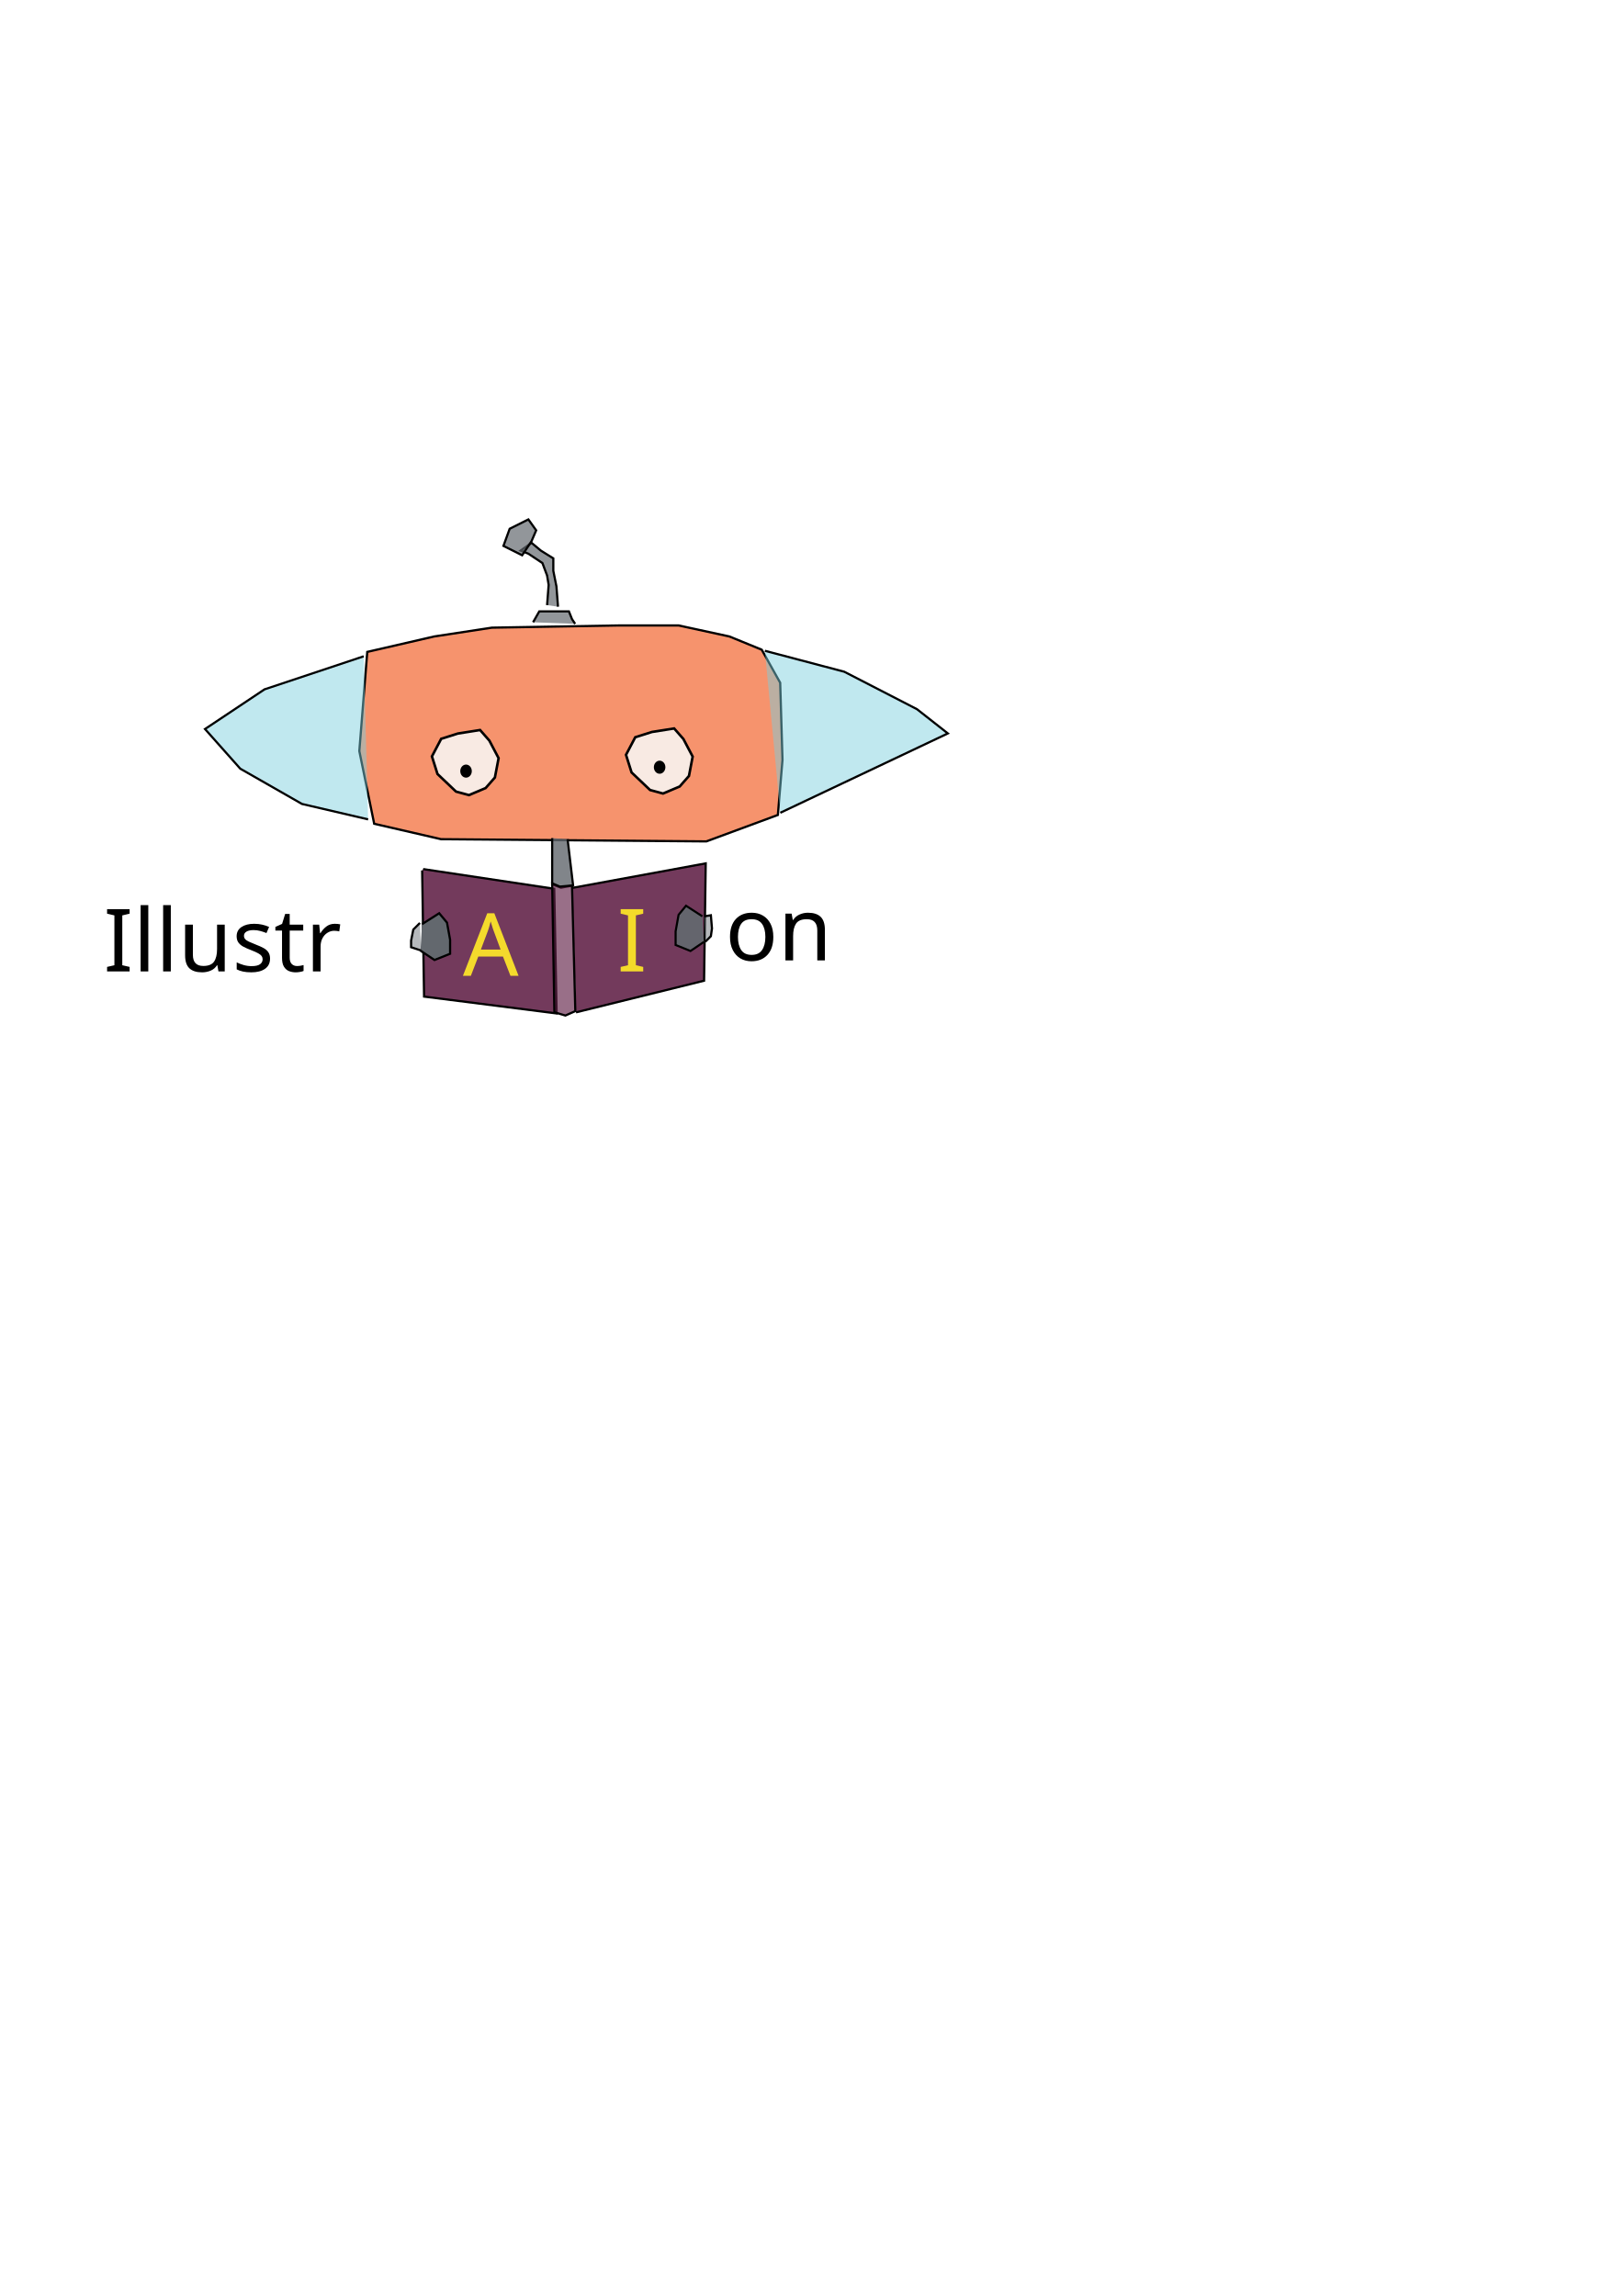
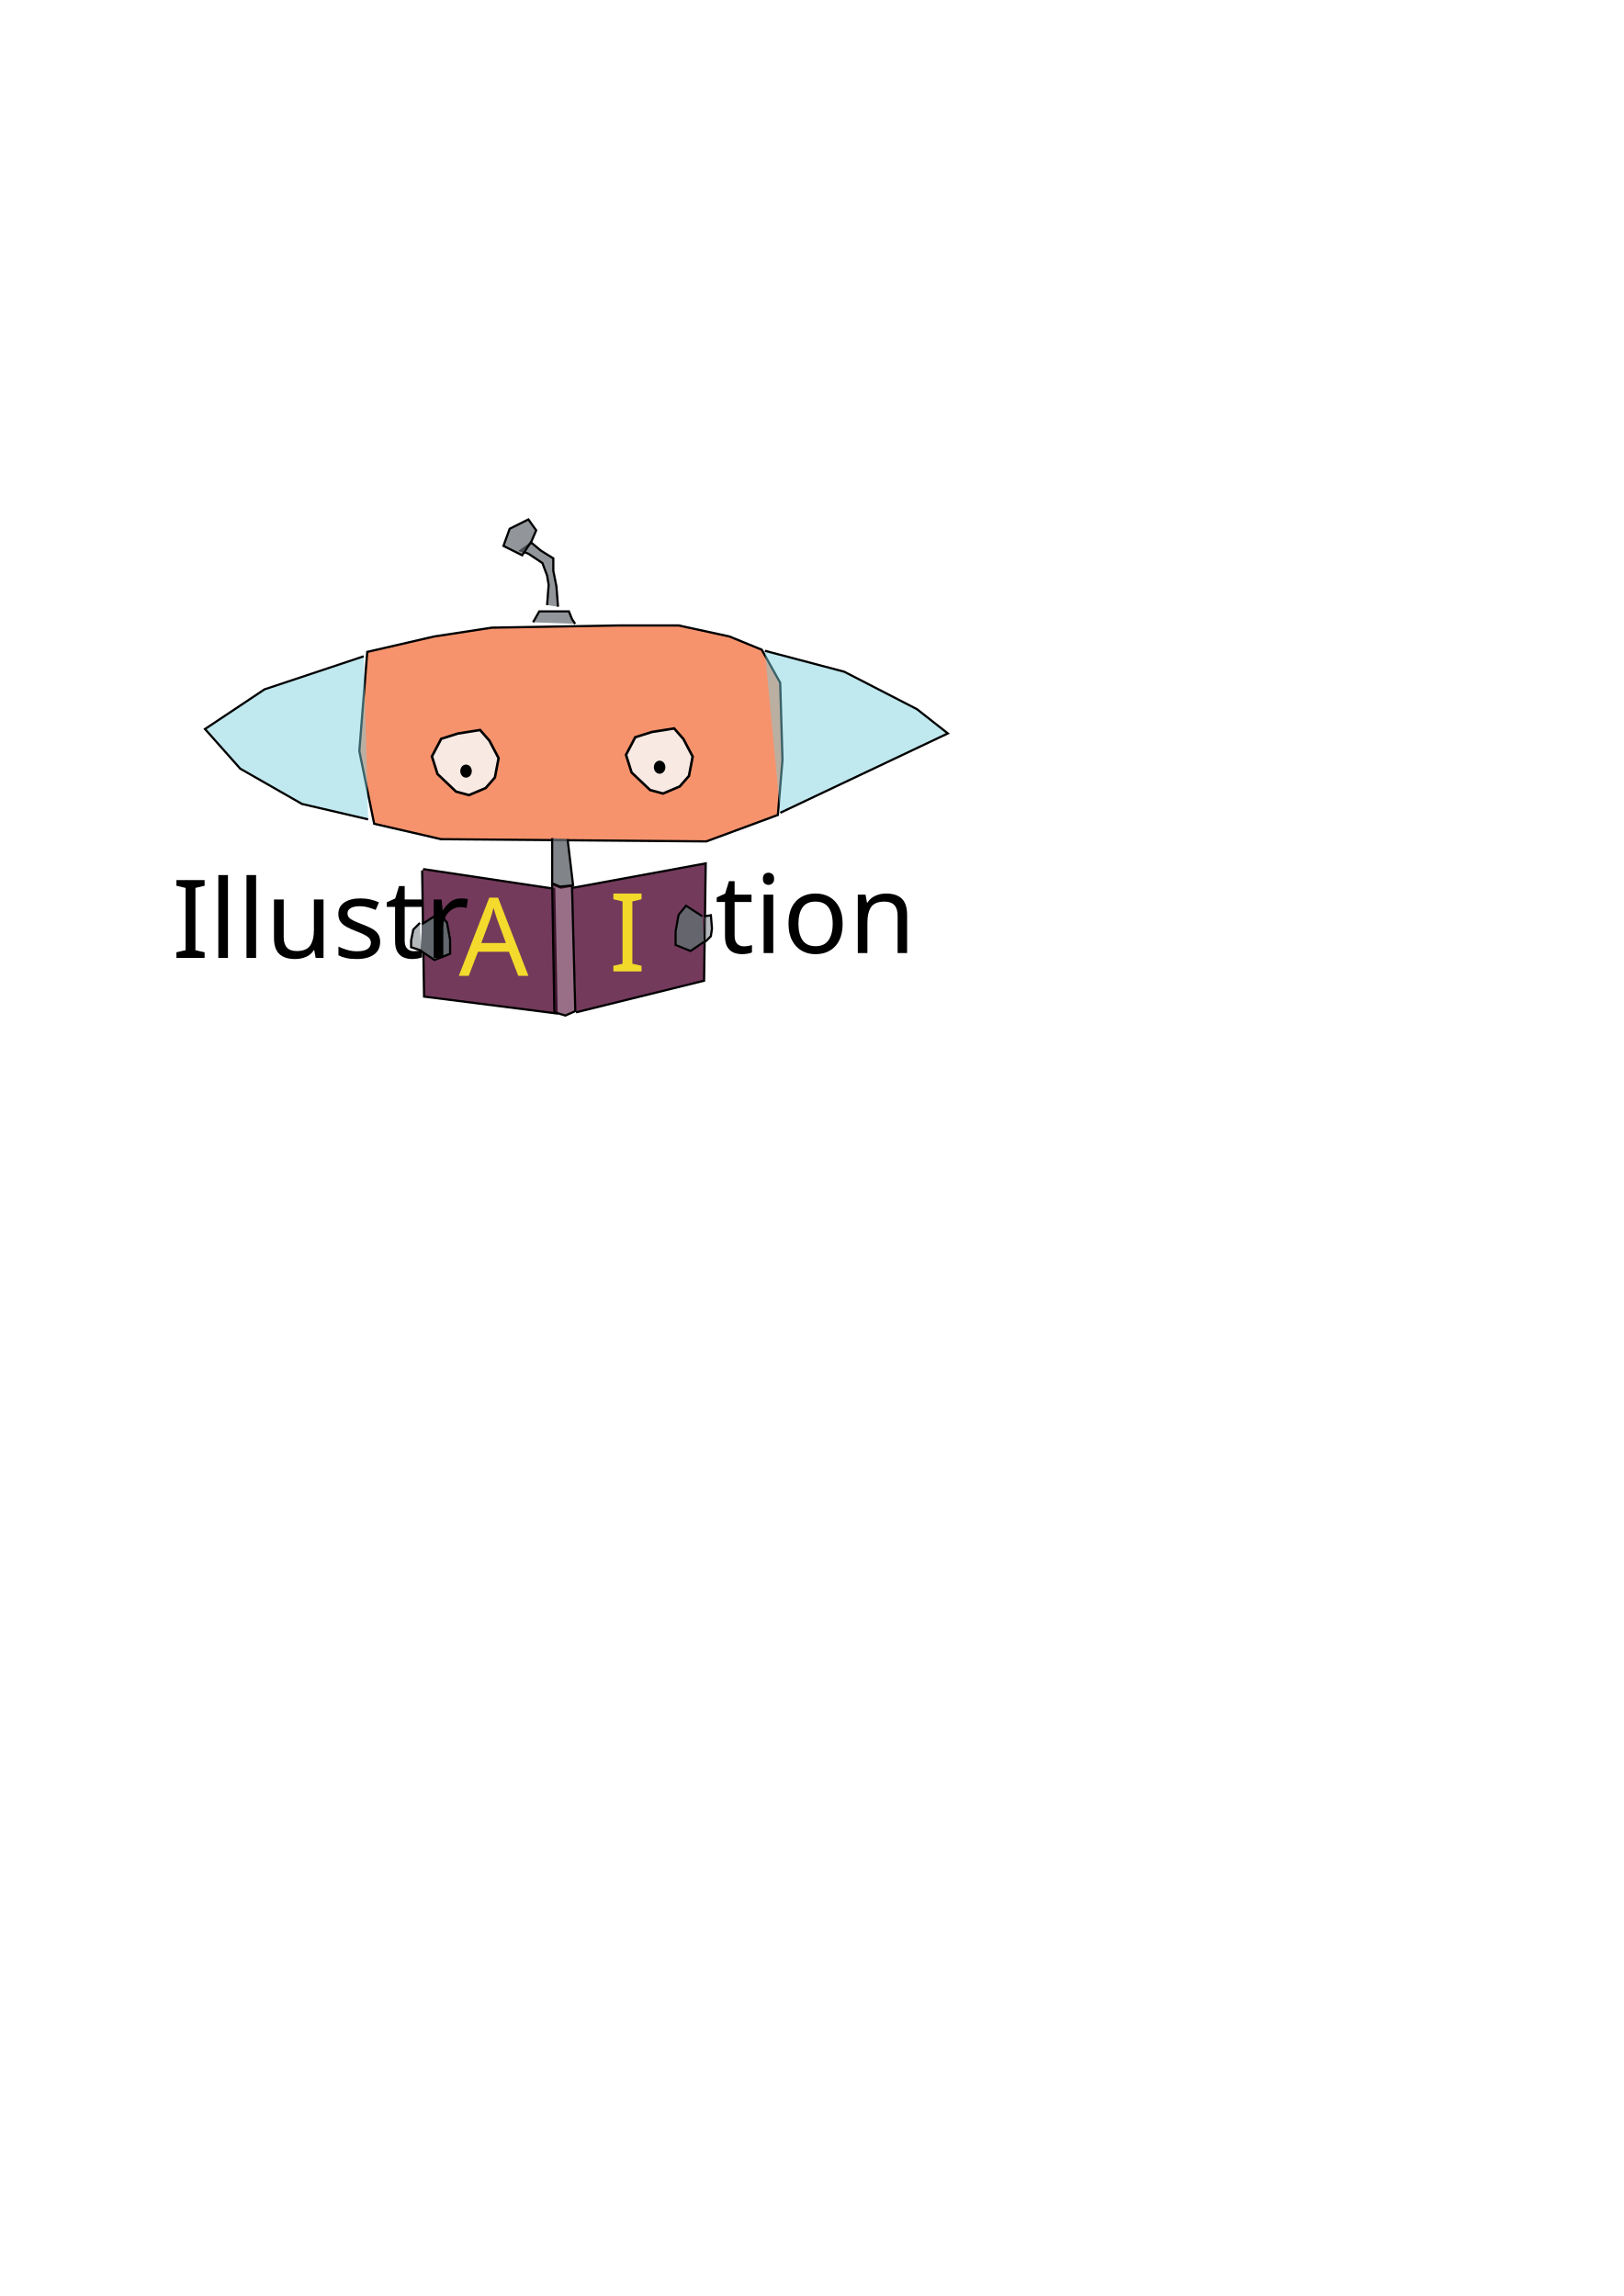
<svg xmlns="http://www.w3.org/2000/svg" width="210mm" height="297mm" viewBox="0 0 744.094 1052.362" id="svg2" version="1.1">
  <defs id="defs4" />
  <g id="layer1">
    <path style="fill:#f47645;fill-rule:evenodd;stroke:#000000;stroke-width:1.023px;stroke-linecap:butt;stroke-linejoin:miter;stroke-opacity:1;fill-opacity:0.782" d="m 168.309,298.797 30.657,-7.069 26.428,-4.04 58.142,-1.01 27.485,0 23.257,5.05 14.8,6.059 8.457,15.149 1.057,35.347 -2.114,25.248 -32.771,12.119 -121.57,-1.01 -30.657,-7.069 -6.813,-33.327 z" id="path3340" />
    <path style="fill:#7acfde;fill-rule:evenodd;stroke:#000000;stroke-width:1px;stroke-linecap:butt;stroke-linejoin:miter;stroke-opacity:1;fill-opacity:0.474" d="m 166.675,300.809 -45.457,15.152 -27.274,18.183 16.162,18.183 28.284,16.162 30.305,7.071" id="path3342" />
    <path style="fill:#7acfde;fill-opacity:0.474;fill-rule:evenodd;stroke:#000000;stroke-width:1px;stroke-linecap:butt;stroke-linejoin:miter;stroke-opacity:1" d="m 350.523,298.283 36.365,9.596 33.335,17.173 14.142,11.112 -76.772,36.365" id="path3344" />
    <path style="fill:#f8ffff;fill-rule:evenodd;stroke:#000000;stroke-width:1.158px;stroke-linecap:butt;stroke-linejoin:miter;stroke-opacity:1;fill-opacity:0.808" d="m 208.973,362.818 -8.485,-8.062 -2.546,-8.062 4.243,-8.062 7.637,-2.419 10.182,-1.612 4.243,4.837 4.243,8.062 -1.697,8.869 -4.243,4.837 -7.637,3.225 z" id="path3348" />
    <path style="fill:#f8ffff;fill-rule:evenodd;stroke:#000000;stroke-width:1.158px;stroke-linecap:butt;stroke-linejoin:miter;stroke-opacity:1;fill-opacity:0.808" d="m 297.909,362.099 -8.485,-8.062 -2.546,-8.062 4.243,-8.062 7.637,-2.419 10.182,-1.612 4.243,4.837 4.243,8.062 -1.697,8.869 -4.243,4.837 -7.637,3.225 z" id="path3348-5" />
    <path style="fill:#63686e;fill-rule:evenodd;stroke:#000000;stroke-width:1px;stroke-linecap:butt;stroke-linejoin:miter;stroke-opacity:1;fill-opacity:0.692" d="m 244.286,285.219 2.857,-5 8.571,0 5,0 1.429,3.571 1.429,2.143" id="path3365" />
    <path style="fill:#63686e;fill-rule:evenodd;stroke:#000000;stroke-width:1px;stroke-linecap:butt;stroke-linejoin:miter;stroke-opacity:1;fill-opacity:0.692" d="m 250.714,277.362 0.714,-9.286 -0.714,-4.286 -2.143,-5.714 -6.429,-4.286 -3.571,-1.429 5,-3.571 4.286,3.571 5.714,3.571 0,5.714 1.429,7.143 0.714,9.286" id="path3367" />
    <path style="fill:#63686e;fill-rule:evenodd;stroke:#000000;stroke-width:1px;stroke-linecap:butt;stroke-linejoin:miter;stroke-opacity:1;fill-opacity:0.692" d="m 233.571,242.362 -2.857,7.857 8.571,4.286 4.286,-6.429 2.143,-5 -3.571,-5 z" id="path3369" />
    <ellipse style="fill:#000000;fill-opacity:1;fill-rule:evenodd;stroke:#000000;stroke-width:1px;stroke-linecap:butt;stroke-linejoin:miter;stroke-opacity:1" id="path3375" cx="213.571" cy="353.434" rx="2.143" ry="2.5" />
    <ellipse style="fill:#000000;fill-opacity:1;fill-rule:evenodd;stroke:#000000;stroke-width:1px;stroke-linecap:butt;stroke-linejoin:miter;stroke-opacity:1" id="path3375-8" cx="302.286" cy="351.648" rx="2.143" ry="2.5" />
    <path style="fill:#612147;fill-rule:evenodd;stroke:#000000;stroke-width:1px;stroke-linecap:butt;stroke-linejoin:miter;stroke-opacity:1;fill-opacity:0.885" d="m 193.918,398.336 60.072,9.026 1.097,57.143 -60.75,-7.72 -0.877,-57.821" id="path4194" />
    <path style="fill:#612147;fill-rule:evenodd;stroke:#000000;stroke-width:1px;stroke-linecap:butt;stroke-linejoin:miter;stroke-opacity:1;fill-opacity:0.886" d="m 262.367,406.944 61.046,-11.219 -0.75,53.781 -58.694,14.495" id="path4196" />
    <path style="fill:#63686e;fill-rule:evenodd;stroke:#000000;stroke-width:1px;stroke-linecap:butt;stroke-linejoin:miter;stroke-opacity:1;fill-opacity:1" d="m 193.413,423.582 7.857,-5 3.571,4.286 1.429,7.857 0,6.429 -7.143,2.857 -6.429,-4.286" id="path4198" />
    <path style="fill:#63686e;fill-rule:evenodd;stroke:#000000;stroke-width:0.961px;stroke-linecap:butt;stroke-linejoin:miter;stroke-opacity:1;fill-opacity:0.936" d="m 321.873,419.989 -7.492,-4.838 -3.406,4.147 -1.362,7.603 0,6.22 6.811,2.765 6.13,-4.147" id="path4198-4" />
    <path style="fill:#63686e;fill-rule:evenodd;stroke:#000000;stroke-width:1px;stroke-linecap:butt;stroke-linejoin:miter;stroke-opacity:1;fill-opacity:0.801" d="m 253.043,384.146 0,21.213 4.041,1.515 5.556,-1.01 -2.525,-21.213" id="path4276" />
    <path style="fill:#612147;fill-rule:evenodd;stroke:#000000;stroke-width:1px;stroke-linecap:butt;stroke-linejoin:miter;stroke-opacity:1;fill-opacity:0.647" d="m 254.053,463.948 5.051,1.515 4.546,-2.02 -1.515,-57.579 -5.556,0.505 -3.536,-1.515 z" id="path4280" />
    <path style="fill:#63686e;fill-rule:evenodd;stroke:#000000;stroke-width:1px;stroke-linecap:butt;stroke-linejoin:miter;stroke-opacity:1;fill-opacity:0.462" d="m 192.434,423.037 -3.03,3.03 -1.01,5.051 0,3.03 4.546,1.515" id="path4282" />
    <path style="fill:#63686e;fill-rule:evenodd;stroke:#000000;stroke-width:1px;stroke-linecap:butt;stroke-linejoin:miter;stroke-opacity:1;fill-opacity:0.462" d="m 322.744,420.007 3.03,-0.505 0.505,6.061 -0.505,3.536 -2.525,2.525" id="path4284" />
-     <text xml:space="preserve" style="font-style:normal;font-weight:normal;font-size:40px;line-height:125%;font-family:sans-serif;letter-spacing:0px;word-spacing:0px;fill:#f7de2b;fill-opacity:0.974;stroke:none;stroke-width:1px;stroke-linecap:butt;stroke-linejoin:miter;stroke-opacity:1;" x="212.132" y="447.281" id="text4320">
-       <tspan id="tspan4322" x="212.132" y="447.281" style="-inkscape-font-specification:'Pokemon Solid, Normal';font-family:'Pokemon Solid';font-weight:normal;font-style:normal;font-stretch:normal;font-variant:normal;font-size:40px;text-anchor:start;text-align:start;writing-mode:lr;line-height:125%">A</tspan>
+     <text xml:space="preserve" style="font-style:normal;font-weight:normal;line-height:0%;font-family:sans-serif;letter-spacing:0px;word-spacing:0px;fill:#f7de2b;fill-opacity:0.974;stroke:none;stroke-width:1px;stroke-linecap:butt;stroke-linejoin:miter;stroke-opacity:1" x="210.257" y="447.281" id="text4320">
+       <tspan id="tspan4322" x="210.257" y="447.281" style="font-style:normal;font-variant:normal;font-weight:normal;font-stretch:normal;font-size:50px;line-height:125%;font-family:Trattatello;-inkscape-font-specification:Trattatello;text-align:start;writing-mode:lr-tb;text-anchor:start">A</tspan>
    </text>
-     <text xml:space="preserve" style="font-style:normal;font-weight:bold;font-size:40px;line-height:125%;font-family:sans-serif;letter-spacing:0px;word-spacing:0px;fill:#f4db2b;fill-opacity:0.996;stroke:none;stroke-width:1px;stroke-linecap:butt;stroke-linejoin:miter;stroke-opacity:1;-inkscape-font-specification:'sans-serif Bold';font-stretch:normal;font-variant:normal;" x="282.843" y="445.261" id="text4324">
-       <tspan id="tspan4326" x="282.843" y="445.261" style="-inkscape-font-specification:'Pokemon Solid, Normal';font-family:'Pokemon Solid';font-weight:normal;font-style:normal;font-stretch:normal;font-variant:normal;font-size:40px;text-anchor:start;text-align:start;writing-mode:lr;line-height:125%">I</tspan>
+     <text xml:space="preserve" style="font-style:normal;font-variant:normal;font-weight:normal;font-stretch:normal;line-height:0%;font-family:Trattatello;-inkscape-font-specification:Trattatello;letter-spacing:0px;word-spacing:0px;fill:#f4db2b;fill-opacity:0.996;stroke:none;stroke-width:1px;stroke-linecap:butt;stroke-linejoin:miter;stroke-opacity:1" x="279.093" y="445.261" id="text4324">
+       <tspan id="tspan4326" x="279.093" y="445.261" style="font-style:normal;font-variant:normal;font-weight:normal;font-stretch:normal;font-size:50px;line-height:125%;font-family:Trattatello;-inkscape-font-specification:Trattatello;text-align:start;writing-mode:lr-tb;text-anchor:start">I</tspan>
    </text>
-     <text xml:space="preserve" style="font-style:normal;font-weight:normal;font-size:40px;line-height:125%;font-family:sans-serif;letter-spacing:0px;word-spacing:0px;fill:#000000;fill-opacity:1;stroke:none;stroke-width:1px;stroke-linecap:butt;stroke-linejoin:miter;stroke-opacity:1" x="47.477" y="445.261" id="text4328">
-       <tspan id="tspan4330" x="47.477" y="445.261" style="font-style:normal;font-variant:normal;font-weight:normal;font-stretch:normal;font-size:40px;line-height:125%;font-family:'Pokemon Solid';-inkscape-font-specification:'Pokemon Solid, Normal';text-align:start;writing-mode:lr-tb;text-anchor:start">Illustr</tspan>
+     <text xml:space="preserve" style="font-style:normal;font-weight:normal;line-height:0%;font-family:sans-serif;letter-spacing:0px;word-spacing:0px;fill:#000000;fill-opacity:1;stroke:none;stroke-width:1px;stroke-linecap:butt;stroke-linejoin:miter;stroke-opacity:1" x="78.855" y="439.071" id="text4328">
+       <tspan id="tspan4330" x="78.855" y="439.071" style="font-style:normal;font-variant:normal;font-weight:normal;font-stretch:normal;font-size:50px;line-height:125%;font-family:Trattatello;-inkscape-font-specification:Trattatello;text-align:start;writing-mode:lr-tb;text-anchor:start">Illustr</tspan>
    </text>
-     <text xml:space="preserve" style="font-style:normal;font-weight:normal;font-size:40px;line-height:125%;font-family:sans-serif;letter-spacing:0px;word-spacing:0px;fill:#000000;fill-opacity:1;stroke:none;stroke-width:1px;stroke-linecap:butt;stroke-linejoin:miter;stroke-opacity:1" x="332.34" y="440.189" id="text4332">
-       <tspan id="tspan4334" x="332.34" y="440.189" style="font-style:normal;font-variant:normal;font-weight:normal;font-stretch:normal;font-size:40px;line-height:125%;font-family:'Pokemon Solid';-inkscape-font-specification:'Pokemon Solid, Normal';text-align:start;writing-mode:lr-tb;text-anchor:start">on</tspan>
+     <text xml:space="preserve" style="font-style:normal;font-variant:normal;font-weight:normal;font-stretch:normal;line-height:0%;font-family:Trattatello;-inkscape-font-specification:Trattatello;letter-spacing:0px;word-spacing:0px;fill:#000000;fill-opacity:1;stroke:none;stroke-width:1px;stroke-linecap:butt;stroke-linejoin:miter;stroke-opacity:1" x="327.653" y="436.841" id="text4332">
+       <tspan id="tspan4334" x="327.653" y="436.841" style="font-style:normal;font-variant:normal;font-weight:normal;font-stretch:normal;font-size:50px;line-height:125%;font-family:Trattatello;-inkscape-font-specification:Trattatello;text-align:start;writing-mode:lr-tb;text-anchor:start">tion</tspan>
    </text>
-     <text xml:space="preserve" style="font-style:normal;font-weight:normal;font-size:40px;line-height:125%;font-family:sans-serif;letter-spacing:0px;word-spacing:0px;fill:#000000;fill-opacity:1;stroke:none;stroke-width:1px;stroke-linecap:butt;stroke-linejoin:miter;stroke-opacity:1" x="742.462" y="-27.491" id="text4336">
-       <tspan id="tspan4338" x="742.462" y="-27.491" />
+     <text xml:space="preserve" style="font-style:normal;font-weight:normal;line-height:0%;font-family:sans-serif;letter-spacing:0px;word-spacing:0px;fill:#000000;fill-opacity:1;stroke:none;stroke-width:1px;stroke-linecap:butt;stroke-linejoin:miter;stroke-opacity:1" x="742.462" y="-27.491" id="text4336">
+       <tspan id="tspan4338" x="742.462" y="-27.491" style="font-size:40px;line-height:1.25"> </tspan>
    </text>
  </g>
</svg>
